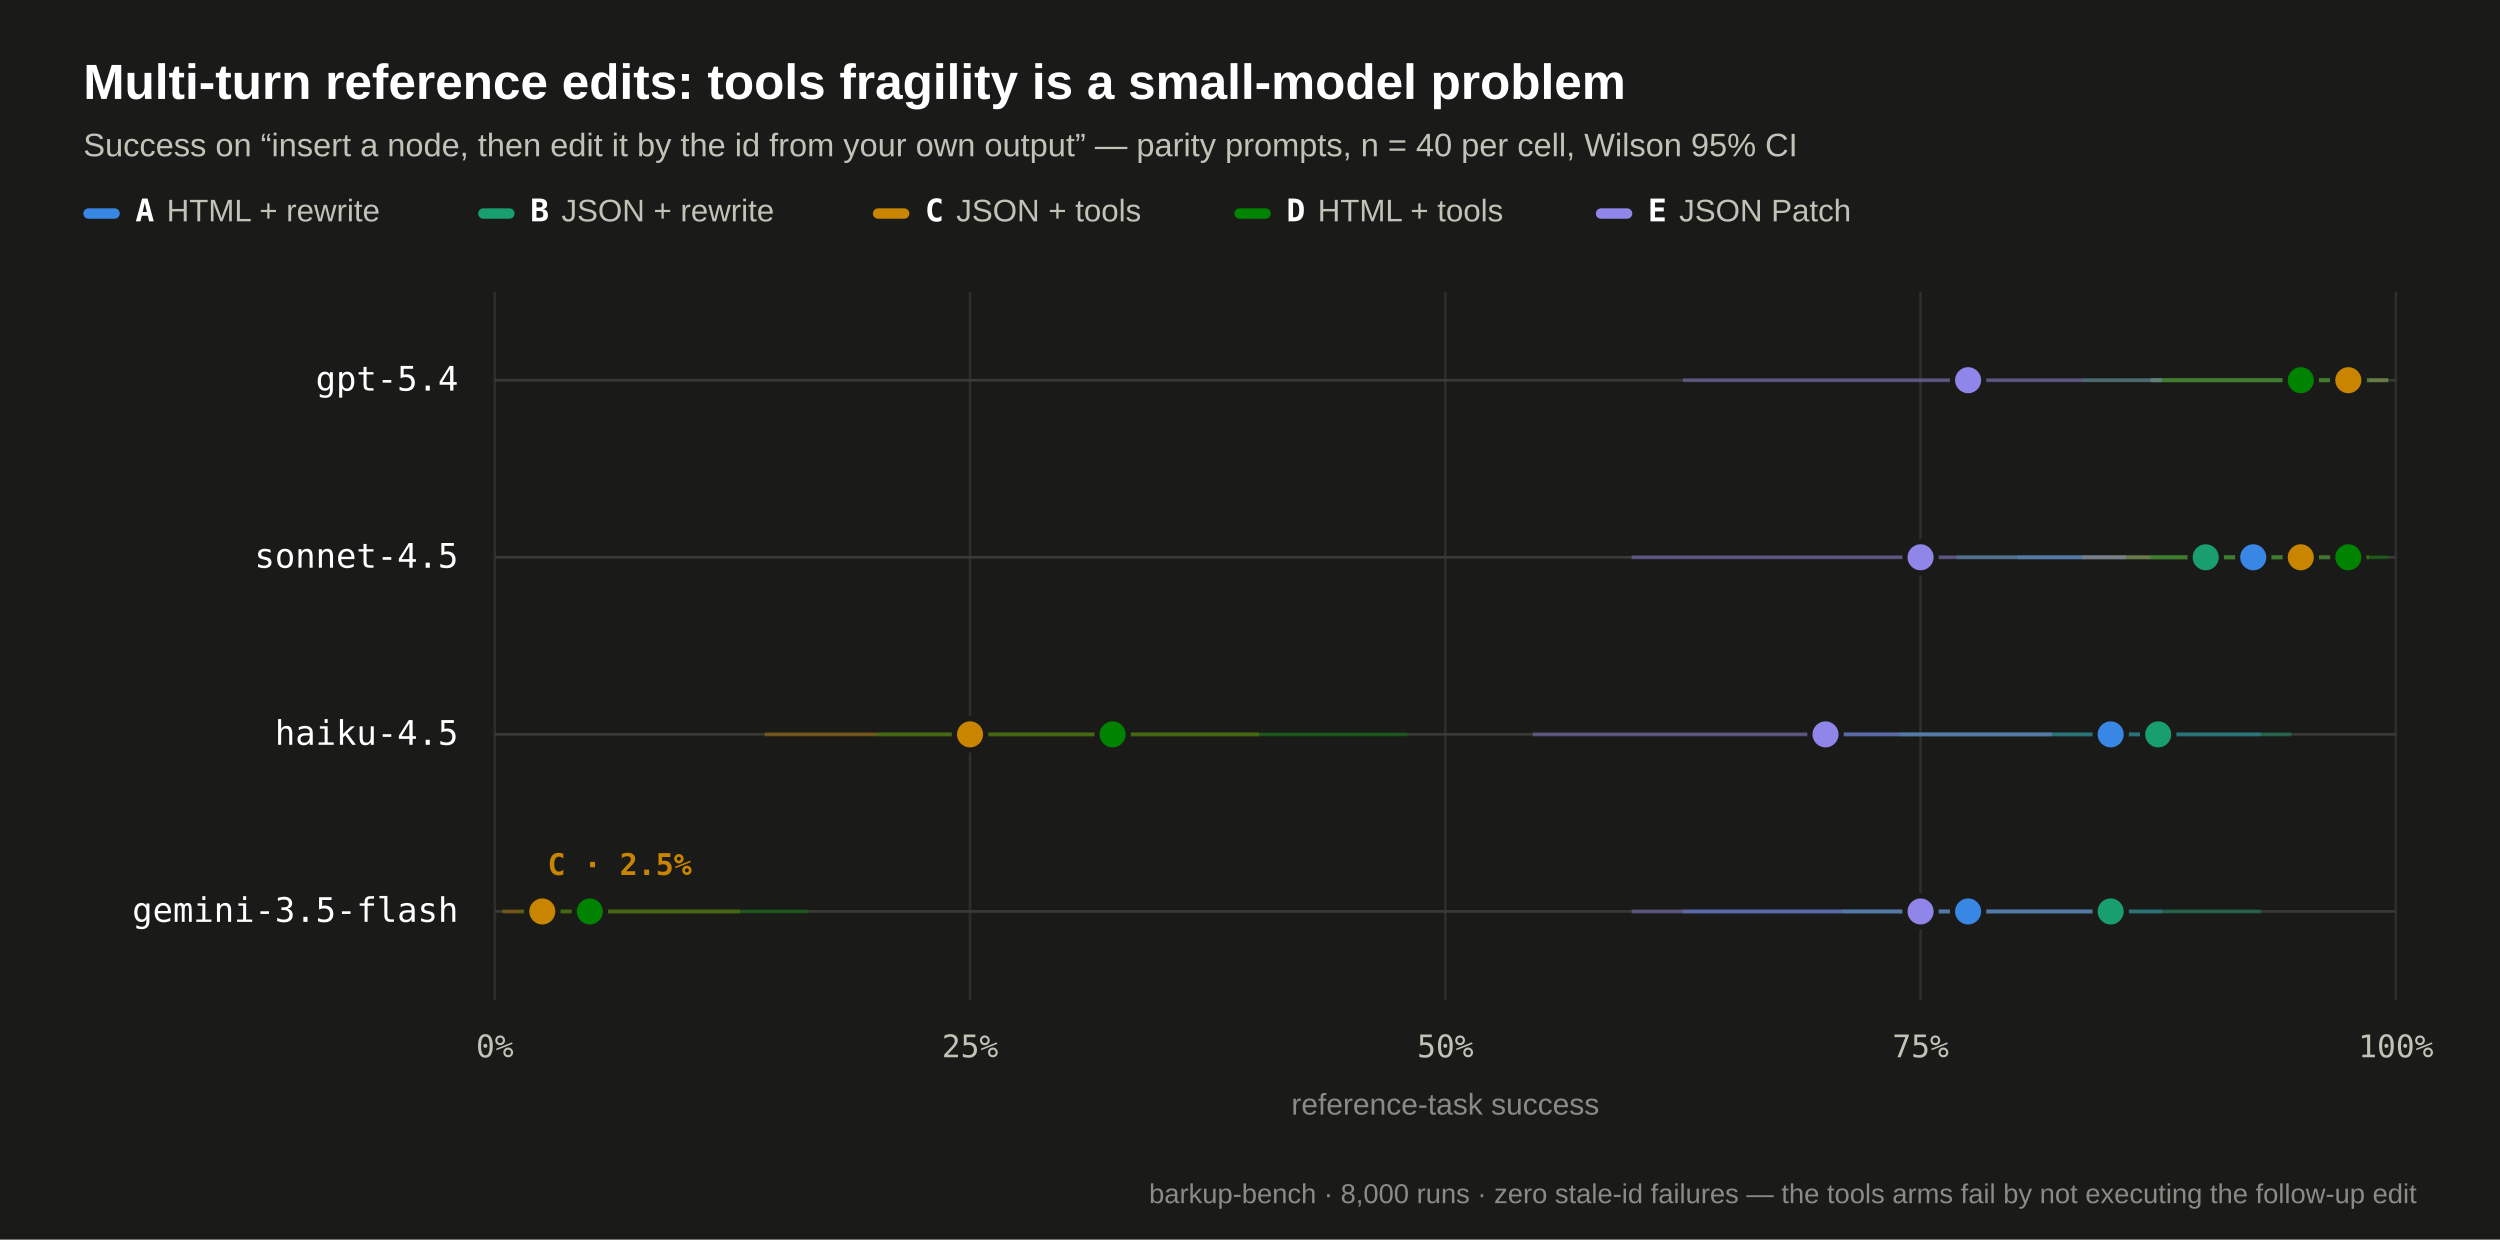
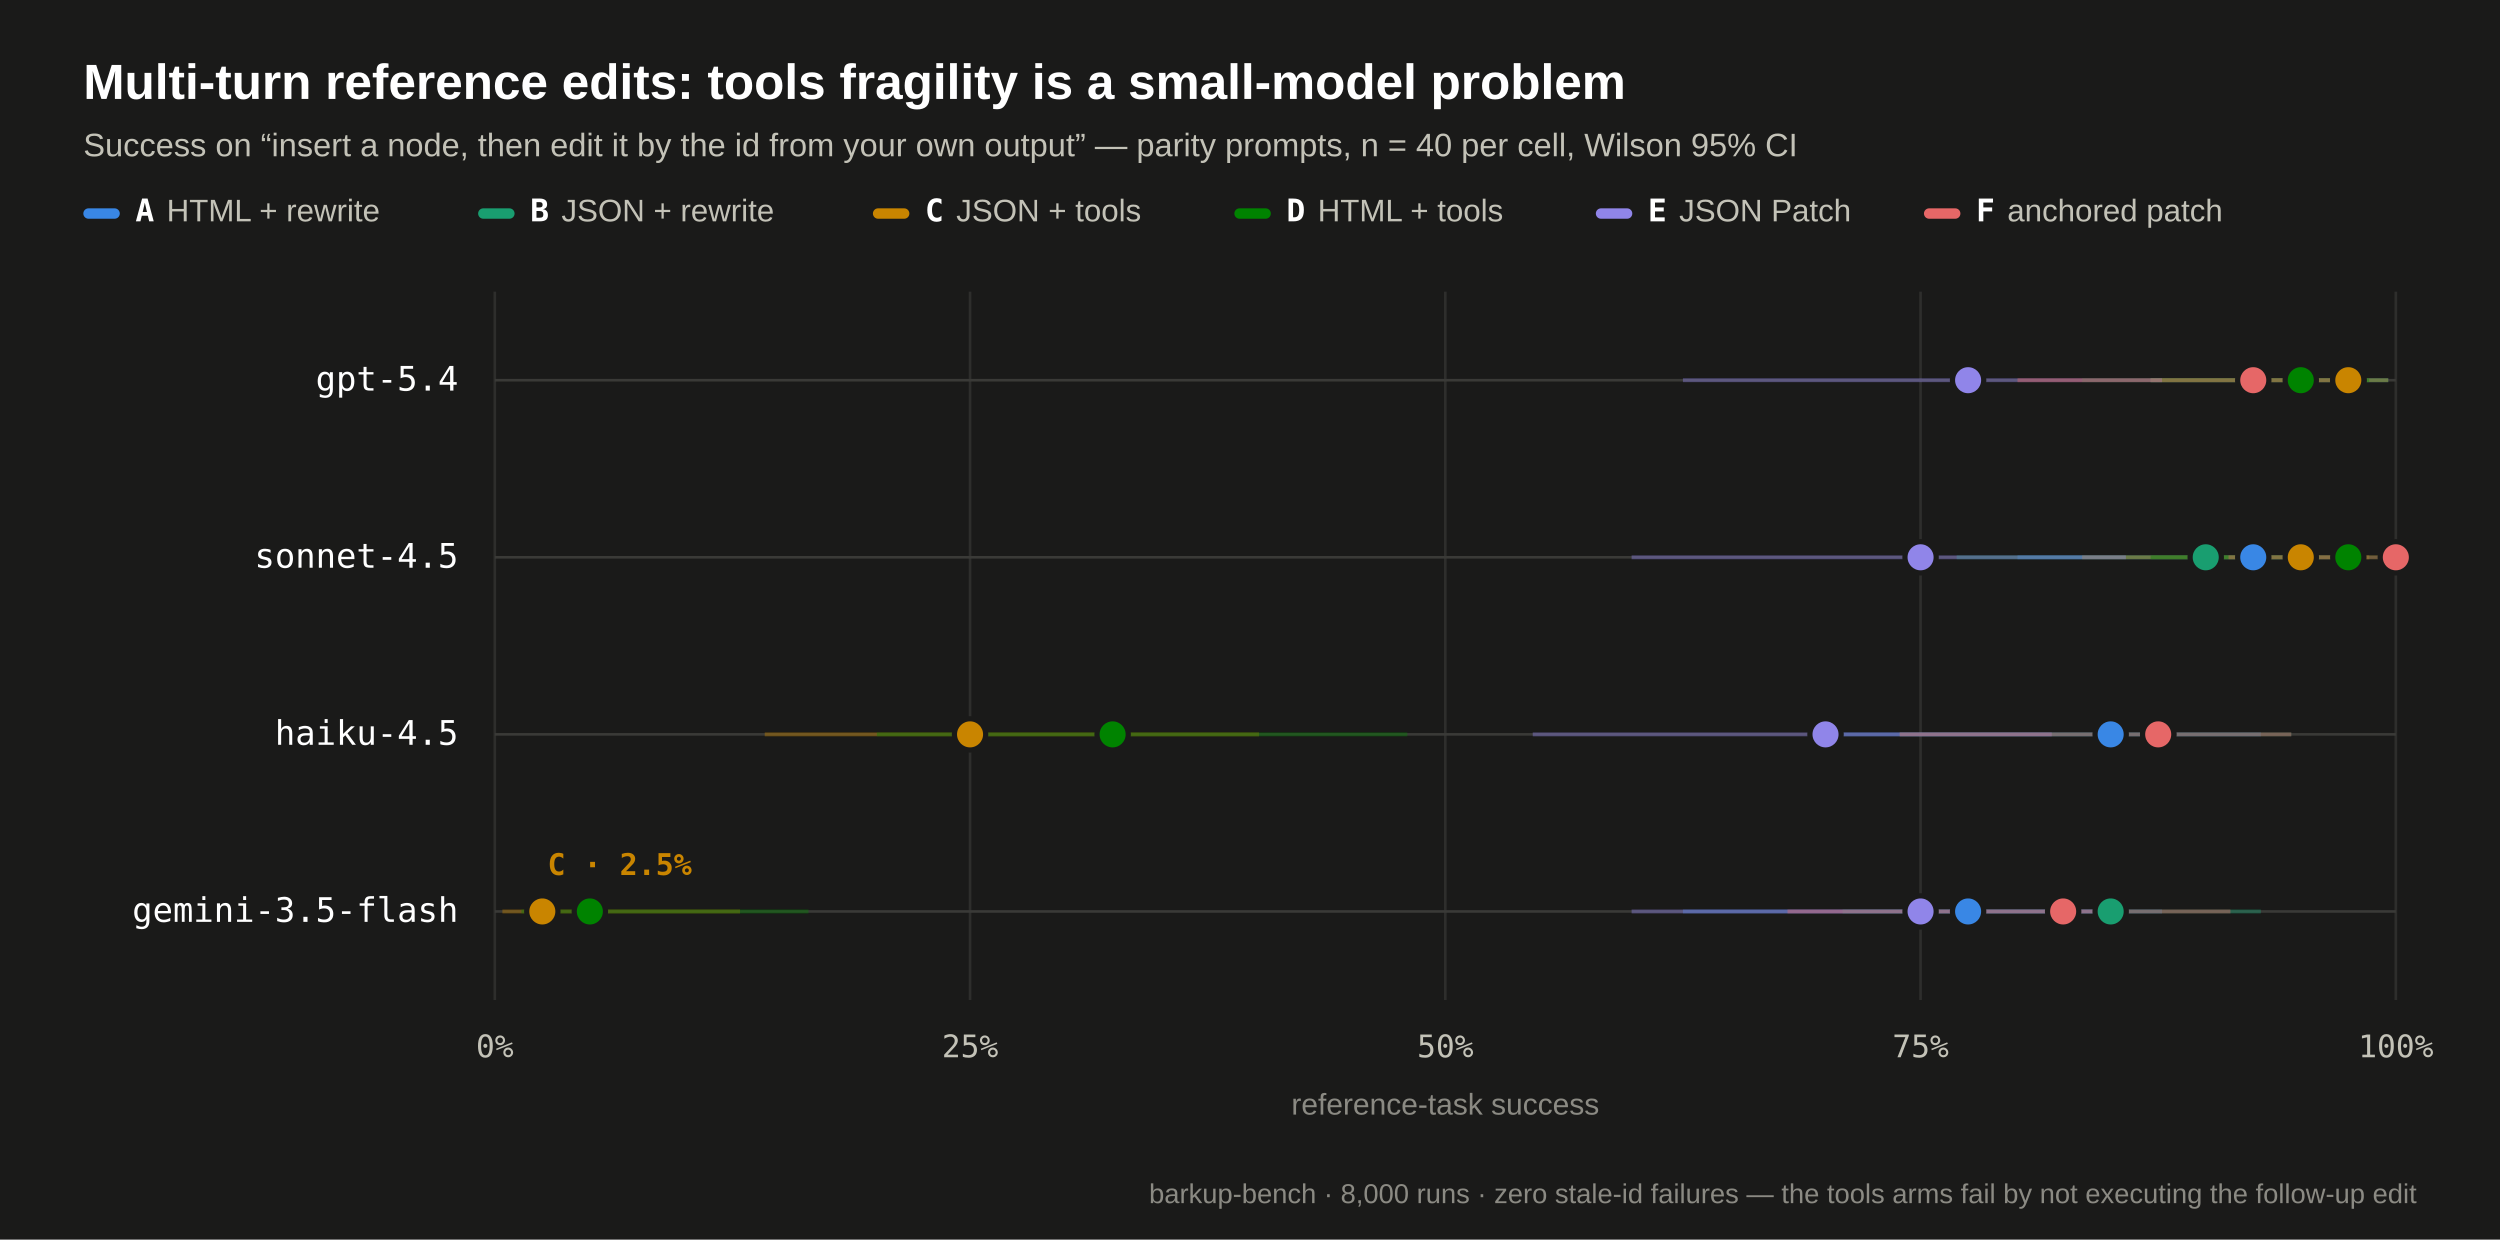
<svg xmlns="http://www.w3.org/2000/svg" viewBox="0 0 960 476" width="960" height="476">
  <rect width="960" height="100%" fill="#1a1a19" />
  <text x="32" y="38" font-family="Seravek, 'Gill Sans', 'Helvetica Neue', Arial, sans-serif" font-size="19" font-weight="700" fill="#ffffff">Multi-turn reference edits: tools fragility is a small-model problem</text>
  <text x="32" y="60" font-family="Seravek, 'Gill Sans', 'Helvetica Neue', Arial, sans-serif" font-size="12.5" fill="#c3c2b7">Success on “insert a node, then edit it by the id from your own output” — parity prompts, n = 40 per cell, Wilson 95% CI</text>
  <rect x="32" y="80" width="14" height="4" rx="2" fill="#3987e5" />
  <text x="52" y="85" font-family="Menlo, 'SF Mono', Consolas, monospace" font-size="12" font-weight="700" fill="#ffffff">A</text>
  <text x="64" y="85" font-family="Seravek, 'Gill Sans', 'Helvetica Neue', Arial, sans-serif" font-size="12" fill="#c3c2b7">HTML + rewrite</text>
  <rect x="183.6" y="80" width="14" height="4" rx="2" fill="#199e70" />
  <text x="203.6" y="85" font-family="Menlo, 'SF Mono', Consolas, monospace" font-size="12" font-weight="700" fill="#ffffff">B</text>
  <text x="215.6" y="85" font-family="Seravek, 'Gill Sans', 'Helvetica Neue', Arial, sans-serif" font-size="12" fill="#c3c2b7">JSON + rewrite</text>
  <rect x="335.2" y="80" width="14" height="4" rx="2" fill="#c98500" />
  <text x="355.2" y="85" font-family="Menlo, 'SF Mono', Consolas, monospace" font-size="12" font-weight="700" fill="#ffffff">C</text>
  <text x="367.2" y="85" font-family="Seravek, 'Gill Sans', 'Helvetica Neue', Arial, sans-serif" font-size="12" fill="#c3c2b7">JSON + tools</text>
  <rect x="474" y="80" width="14" height="4" rx="2" fill="#008300" />
  <text x="494" y="85" font-family="Menlo, 'SF Mono', Consolas, monospace" font-size="12" font-weight="700" fill="#ffffff">D</text>
  <text x="506" y="85" font-family="Seravek, 'Gill Sans', 'Helvetica Neue', Arial, sans-serif" font-size="12" fill="#c3c2b7">HTML + tools</text>
  <rect x="612.8" y="80" width="14" height="4" rx="2" fill="#9085e9" />
  <text x="632.8" y="85" font-family="Menlo, 'SF Mono', Consolas, monospace" font-size="12" font-weight="700" fill="#ffffff">E</text>
  <text x="644.8" y="85" font-family="Seravek, 'Gill Sans', 'Helvetica Neue', Arial, sans-serif" font-size="12" fill="#c3c2b7">JSON Patch</text>
+   <rect x="738.8" y="80" width="14" height="4" rx="2" fill="#e66767" />
+   <text x="758.8" y="85" font-family="Menlo, 'SF Mono', Consolas, monospace" font-size="12" font-weight="700" fill="#ffffff">F</text>
+   <text x="770.8" y="85" font-family="Seravek, 'Gill Sans', 'Helvetica Neue', Arial, sans-serif" font-size="12" fill="#c3c2b7">anchored patch</text>
  <line x1="190" x2="190" y1="112" y2="384" stroke="#2e2e2c" stroke-width="1" />
  <text x="190" y="406" text-anchor="middle" font-family="Menlo, 'SF Mono', Consolas, monospace" font-size="12" fill="#c3c2b7">0%</text>
  <line x1="372.5" x2="372.5" y1="112" y2="384" stroke="#2e2e2c" stroke-width="1" />
  <text x="372.5" y="406" text-anchor="middle" font-family="Menlo, 'SF Mono', Consolas, monospace" font-size="12" fill="#c3c2b7">25%</text>
  <line x1="555" x2="555" y1="112" y2="384" stroke="#2e2e2c" stroke-width="1" />
  <text x="555" y="406" text-anchor="middle" font-family="Menlo, 'SF Mono', Consolas, monospace" font-size="12" fill="#c3c2b7">50%</text>
  <line x1="737.5" x2="737.5" y1="112" y2="384" stroke="#2e2e2c" stroke-width="1" />
  <text x="737.5" y="406" text-anchor="middle" font-family="Menlo, 'SF Mono', Consolas, monospace" font-size="12" fill="#c3c2b7">75%</text>
  <line x1="920" x2="920" y1="112" y2="384" stroke="#2e2e2c" stroke-width="1" />
  <text x="920" y="406" text-anchor="middle" font-family="Menlo, 'SF Mono', Consolas, monospace" font-size="12" fill="#c3c2b7">100%</text>
  <text x="555" y="428" text-anchor="middle" font-family="Seravek, 'Gill Sans', 'Helvetica Neue', Arial, sans-serif" font-size="11.5" fill="#8b8a83">reference-task success</text>
  <line x1="190" x2="920" y1="146" y2="146" stroke="#3a3a37" stroke-width="1" />
  <text x="176" y="150" text-anchor="end" font-family="Menlo, 'SF Mono', Consolas, monospace" font-size="13" fill="#ffffff">gpt-5.4</text>
  <line x1="825.83" x2="917.08" y1="146" y2="146" stroke="#3987e5" stroke-width="1.5" opacity="0.4" />
  <line x1="825.83" x2="917.08" y1="146" y2="146" stroke="#199e70" stroke-width="1.5" opacity="0.4" />
  <line x1="825.83" x2="917.08" y1="146" y2="146" stroke="#c98500" stroke-width="1.5" opacity="0.4" />
  <line x1="799.55" x2="909.78" y1="146" y2="146" stroke="#008300" stroke-width="1.5" opacity="0.4" />
  <line x1="646.25" x2="830.21" y1="146" y2="146" stroke="#9085e9" stroke-width="1.5" opacity="0.4" />
+   <line x1="774.73" x2="901.02" y1="146" y2="146" stroke="#e66767" stroke-width="1.5" opacity="0.4" />
  <circle cx="901.75" cy="146" r="6" fill="#3987e5" stroke="#1a1a19" stroke-width="2" />
  <circle cx="901.75" cy="146" r="6" fill="#199e70" stroke="#1a1a19" stroke-width="2" />
  <circle cx="901.75" cy="146" r="6" fill="#c98500" stroke="#1a1a19" stroke-width="2" />
  <circle cx="883.5" cy="146" r="6" fill="#008300" stroke="#1a1a19" stroke-width="2" />
  <circle cx="755.75" cy="146" r="6" fill="#9085e9" stroke="#1a1a19" stroke-width="2" />
+   <circle cx="865.25" cy="146" r="6" fill="#e66767" stroke="#1a1a19" stroke-width="2" />
  <line x1="190" x2="920" y1="214" y2="214" stroke="#3a3a37" stroke-width="1" />
  <text x="176" y="218" text-anchor="end" font-family="Menlo, 'SF Mono', Consolas, monospace" font-size="13" fill="#ffffff">sonnet-4.5</text>
  <line x1="774.73" x2="901.02" y1="214" y2="214" stroke="#3987e5" stroke-width="1.5" opacity="0.4" />
  <line x1="751.37" x2="890.8" y1="214" y2="214" stroke="#199e70" stroke-width="1.5" opacity="0.4" />
  <line x1="799.55" x2="909.78" y1="214" y2="214" stroke="#c98500" stroke-width="1.5" opacity="0.4" />
  <line x1="825.83" x2="917.08" y1="214" y2="214" stroke="#008300" stroke-width="1.5" opacity="0.4" />
  <line x1="626.54" x2="816.34" y1="214" y2="214" stroke="#9085e9" stroke-width="1.5" opacity="0.4" />
+   <line x1="855.76" x2="920" y1="214" y2="214" stroke="#e66767" stroke-width="1.5" opacity="0.4" />
  <circle cx="865.25" cy="214" r="6" fill="#3987e5" stroke="#1a1a19" stroke-width="2" />
  <circle cx="847" cy="214" r="6" fill="#199e70" stroke="#1a1a19" stroke-width="2" />
  <circle cx="883.5" cy="214" r="6" fill="#c98500" stroke="#1a1a19" stroke-width="2" />
  <circle cx="901.75" cy="214" r="6" fill="#008300" stroke="#1a1a19" stroke-width="2" />
  <circle cx="737.5" cy="214" r="6" fill="#9085e9" stroke="#1a1a19" stroke-width="2" />
+   <circle cx="920" cy="214" r="6" fill="#e66767" stroke="#1a1a19" stroke-width="2" />
  <line x1="190" x2="920" y1="282" y2="282" stroke="#3a3a37" stroke-width="1" />
  <text x="176" y="286" text-anchor="end" font-family="Menlo, 'SF Mono', Consolas, monospace" font-size="13" fill="#ffffff">haiku-4.5</text>
  <line x1="707.57" x2="868.17" y1="282" y2="282" stroke="#3987e5" stroke-width="1.5" opacity="0.4" />
  <line x1="729.47" x2="879.85" y1="282" y2="282" stroke="#199e70" stroke-width="1.5" opacity="0.4" />
  <line x1="293.66" x2="483.46" y1="282" y2="282" stroke="#c98500" stroke-width="1.5" opacity="0.4" />
  <line x1="336.73" x2="540.4" y1="282" y2="282" stroke="#008300" stroke-width="1.5" opacity="0.4" />
  <line x1="588.58" x2="787.87" y1="282" y2="282" stroke="#9085e9" stroke-width="1.5" opacity="0.4" />
+   <line x1="729.47" x2="879.85" y1="282" y2="282" stroke="#e66767" stroke-width="1.5" opacity="0.4" />
  <circle cx="810.5" cy="282" r="6" fill="#3987e5" stroke="#1a1a19" stroke-width="2" />
  <circle cx="828.75" cy="282" r="6" fill="#199e70" stroke="#1a1a19" stroke-width="2" />
  <circle cx="372.5" cy="282" r="6" fill="#c98500" stroke="#1a1a19" stroke-width="2" />
  <circle cx="427.25" cy="282" r="6" fill="#008300" stroke="#1a1a19" stroke-width="2" />
  <circle cx="701" cy="282" r="6" fill="#9085e9" stroke="#1a1a19" stroke-width="2" />
+   <circle cx="828.75" cy="282" r="6" fill="#e66767" stroke="#1a1a19" stroke-width="2" />
  <line x1="190" x2="920" y1="350" y2="350" stroke="#3a3a37" stroke-width="1" />
  <text x="176" y="354" text-anchor="end" font-family="Menlo, 'SF Mono', Consolas, monospace" font-size="13" fill="#ffffff">gemini-3.5-flash</text>
  <line x1="646.25" x2="830.21" y1="350" y2="350" stroke="#3987e5" stroke-width="1.5" opacity="0.4" />
  <line x1="707.57" x2="868.17" y1="350" y2="350" stroke="#199e70" stroke-width="1.5" opacity="0.4" />
  <line x1="192.92" x2="284.17" y1="350" y2="350" stroke="#c98500" stroke-width="1.5" opacity="0.4" />
  <line x1="200.22" x2="310.45" y1="350" y2="350" stroke="#008300" stroke-width="1.5" opacity="0.4" />
  <line x1="626.54" x2="816.34" y1="350" y2="350" stroke="#9085e9" stroke-width="1.5" opacity="0.4" />
+   <line x1="686.4" x2="856.49" y1="350" y2="350" stroke="#e66767" stroke-width="1.5" opacity="0.4" />
  <circle cx="755.75" cy="350" r="6" fill="#3987e5" stroke="#1a1a19" stroke-width="2" />
  <circle cx="810.5" cy="350" r="6" fill="#199e70" stroke="#1a1a19" stroke-width="2" />
  <circle cx="208.25" cy="350" r="6" fill="#c98500" stroke="#1a1a19" stroke-width="2" />
  <circle cx="226.5" cy="350" r="6" fill="#008300" stroke="#1a1a19" stroke-width="2" />
  <circle cx="737.5" cy="350" r="6" fill="#9085e9" stroke="#1a1a19" stroke-width="2" />
+   <circle cx="792.25" cy="350" r="6" fill="#e66767" stroke="#1a1a19" stroke-width="2" />
  <text x="210.25" y="336" font-family="Menlo, 'SF Mono', Consolas, monospace" font-size="11.5" font-weight="700" fill="#c98500">C · 2.5%</text>
  <text x="928" y="462" text-anchor="end" font-family="Seravek, 'Gill Sans', 'Helvetica Neue', Arial, sans-serif" font-size="10.5" fill="#8b8a83">barkup-bench · 8,000 runs · zero stale-id failures — the tools arms fail by not executing the follow-up edit</text>
</svg>
